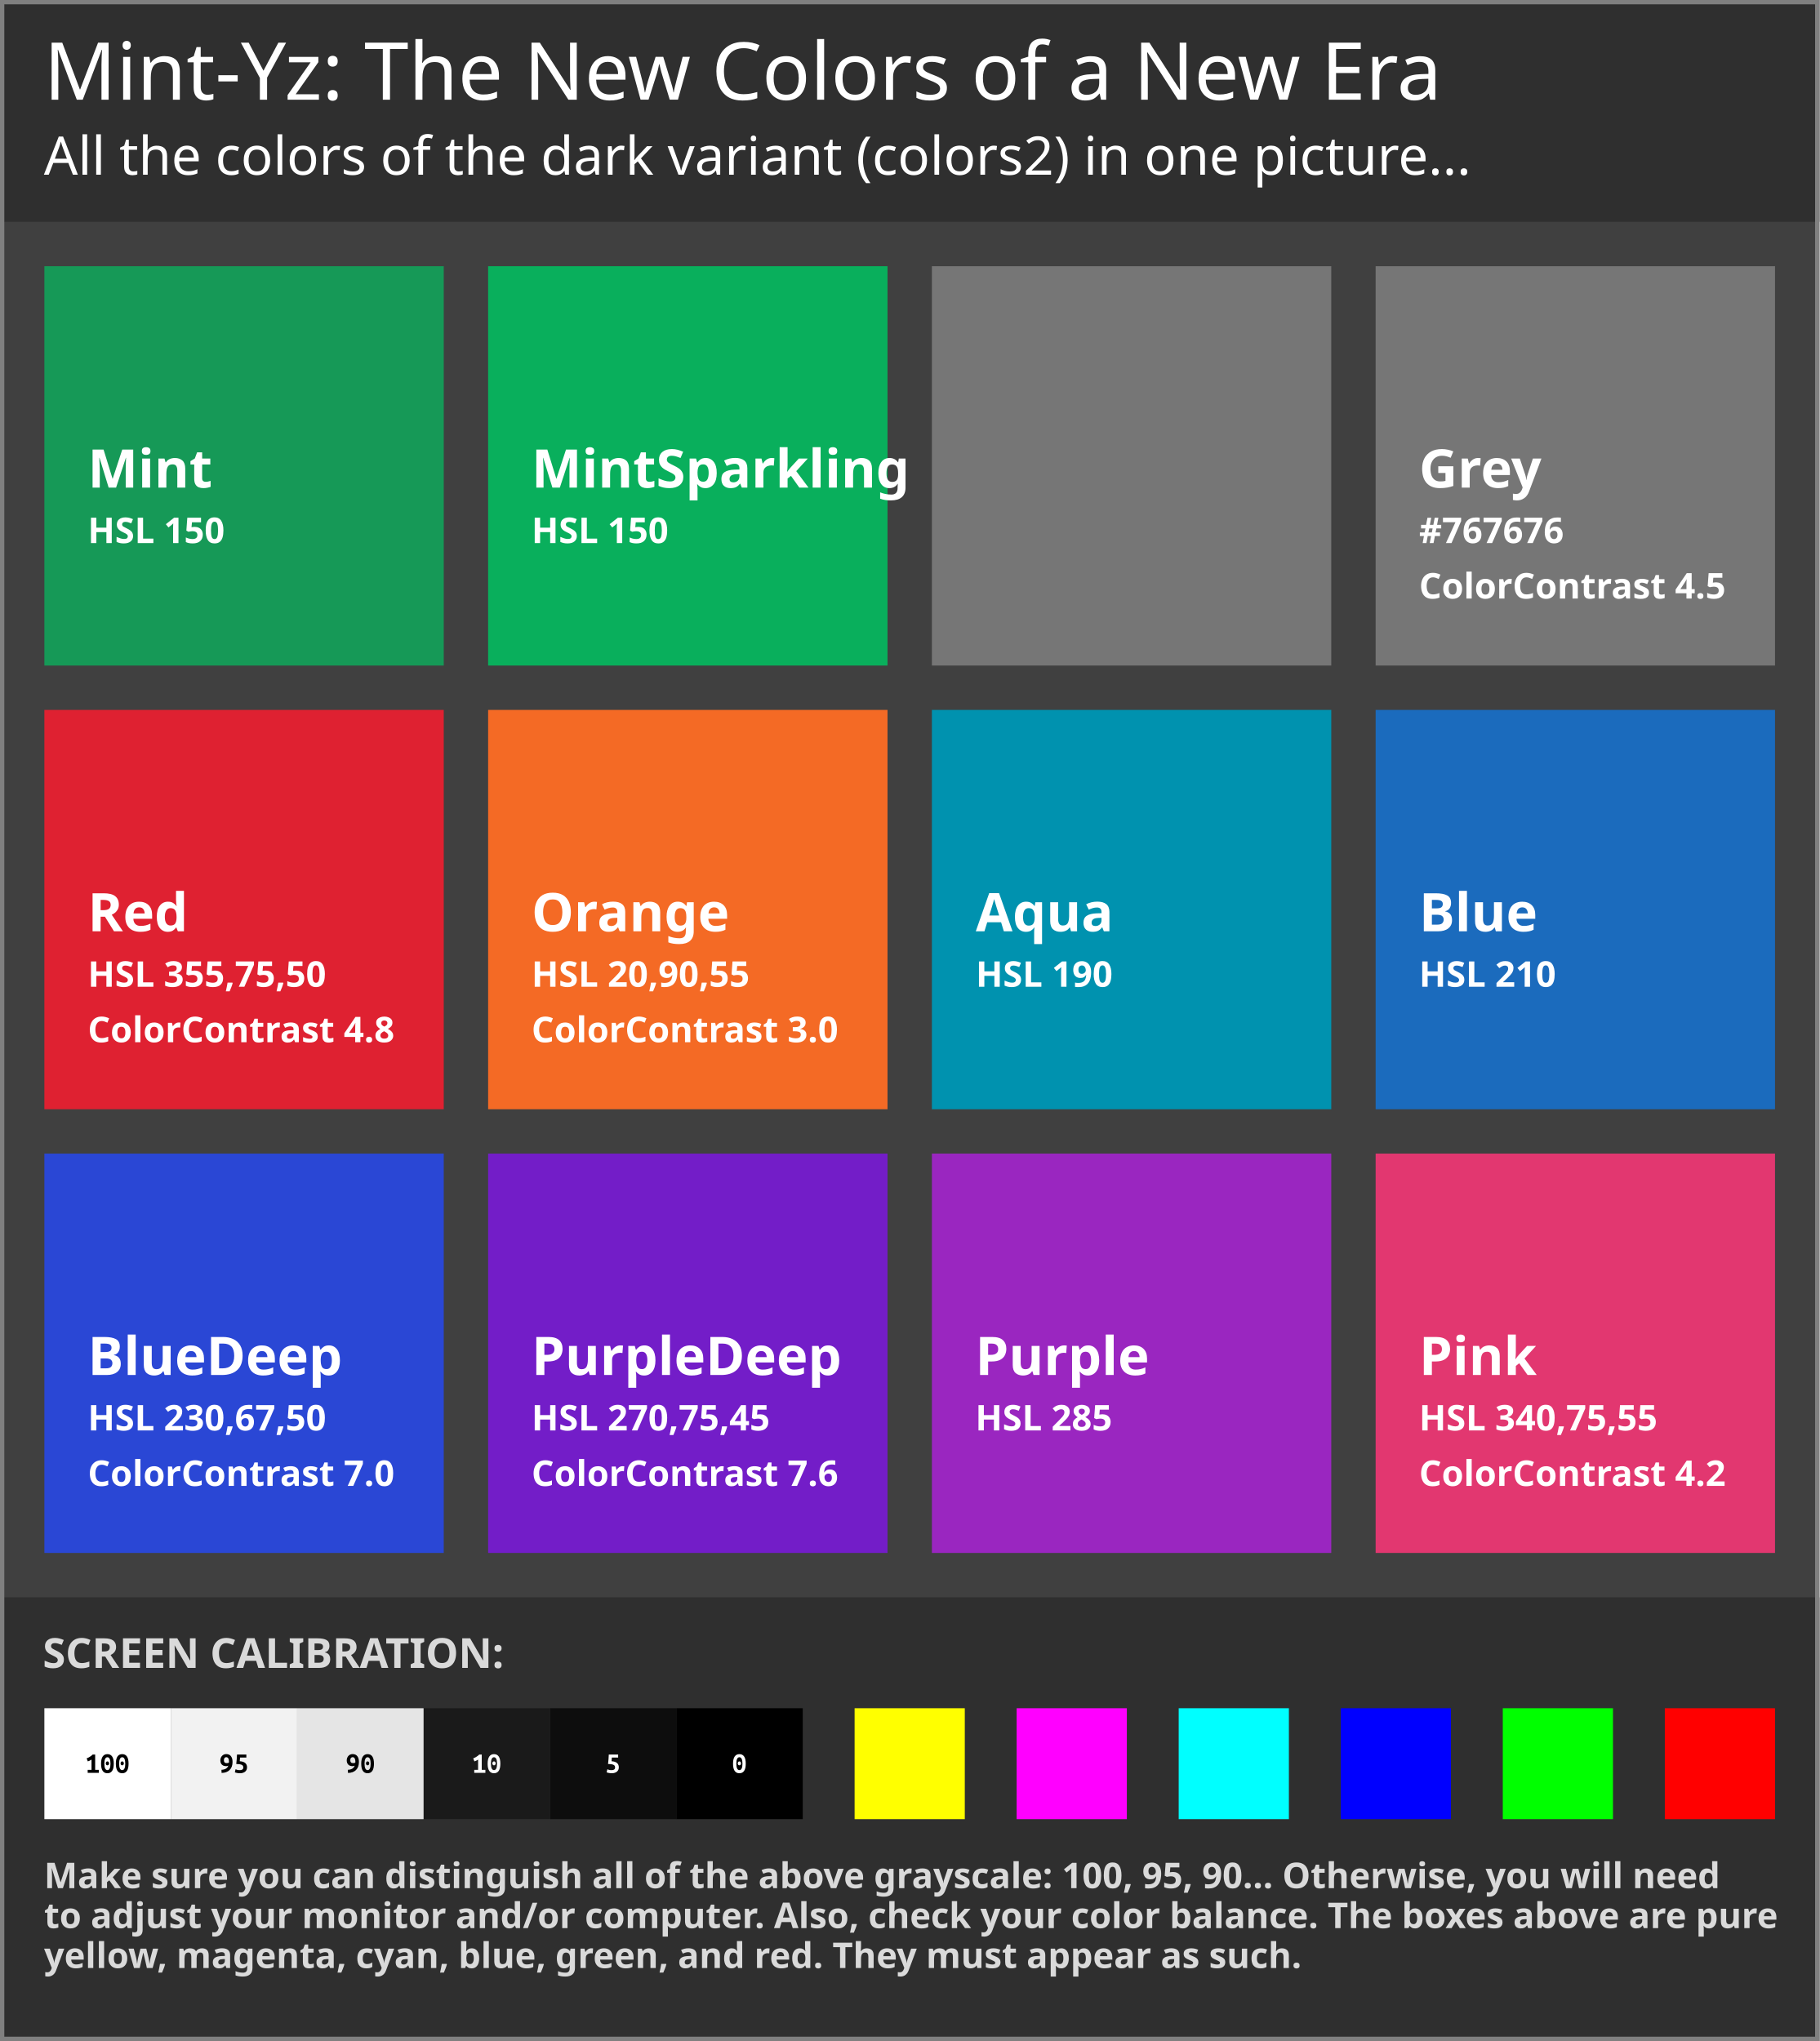
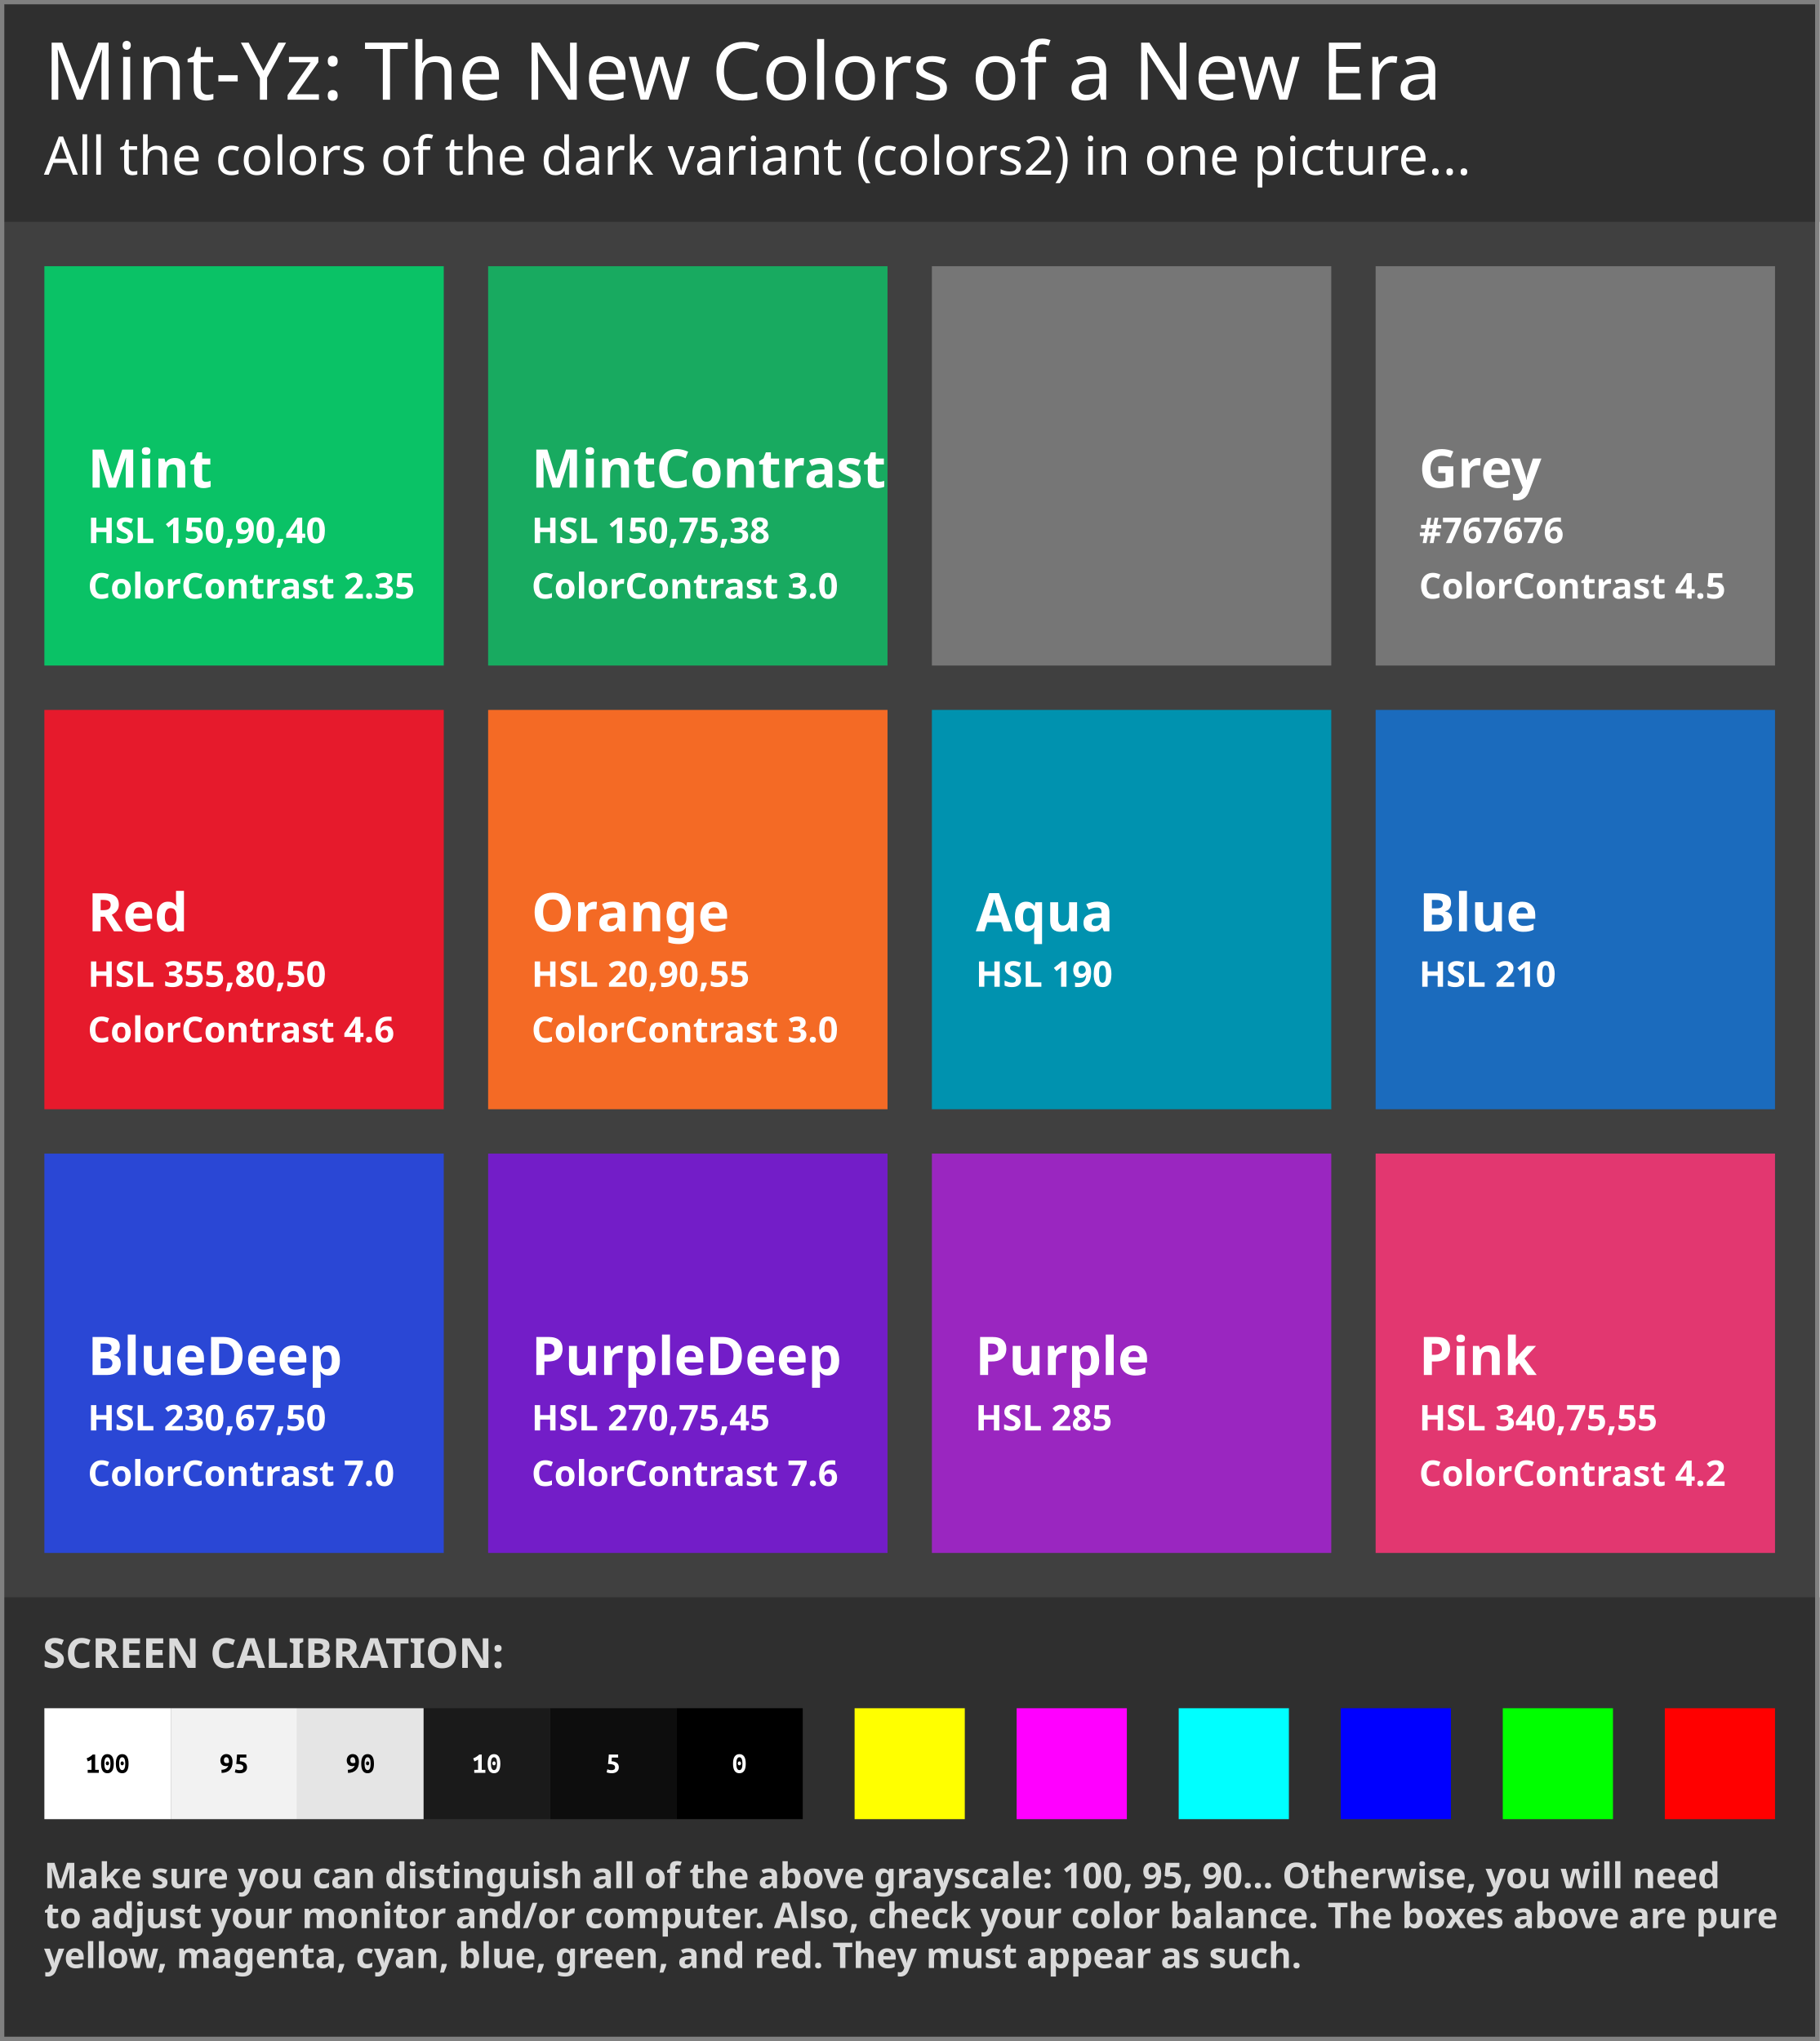
<svg xmlns="http://www.w3.org/2000/svg" width="820" height="920" viewBox="0 0 820 920" version="1.1" id="svg8">
  <defs id="defs2" />
  <g id="layer5">
    <rect y="0" x="0" height="920" width="820" id="rect122" style="fill:#ffffff;fill-opacity:1;stroke:none;stroke-width:0;stroke-opacity:1" />
    <rect transform="translate(0,-91.79999)" style="fill:#404040;fill-opacity:1;stroke:#08914d;stroke-width:0" id="rect146" width="820" height="920" x="2.2301638e-06" y="91.8" />
    <g id="g1130" transform="translate(0,-91.79999)">
      <rect y="811.8" x="0" height="200" width="820" id="rect4820" style="vector-effect:none;fill:#2f2f2f;fill-opacity:1;stroke:none;stroke-width:0;stroke-linecap:butt;stroke-linejoin:miter;stroke-miterlimit:4;stroke-dasharray:none;stroke-dashoffset:0;stroke-opacity:1" />
      <g id="g1089">
        <g transform="matrix(0,-2.099737,2.760329,0,-19.81775,839.5778)" style="display:inline" id="g1269">
          <rect transform="rotate(-90)" rx="6.3846035e-17" y="-34.396" x="-297" height="23.812" width="17.992" id="rect7" style="fill:#ff0000;fill-opacity:1;stroke:none;stroke-width:0.15;stroke-miterlimit:4;stroke-dasharray:none;stroke-opacity:1" />
          <rect transform="rotate(-90)" style="fill:#00ff00;fill-opacity:1;stroke:none;stroke-width:0.15;stroke-miterlimit:4;stroke-dasharray:none;stroke-opacity:1" id="rect9" width="17.992" height="23.812" x="-270.542" y="-34.396" rx="6.3846035e-17" />
          <rect transform="rotate(-90)" rx="6.3846035e-17" y="-34.396" x="-244.083" height="23.812" width="17.992" id="rect11" style="fill:#0000ff;fill-opacity:1;stroke:none;stroke-width:0.15;stroke-miterlimit:4;stroke-dasharray:none;stroke-opacity:1" />
          <rect transform="rotate(-90)" style="fill:#ffff00;fill-opacity:1;stroke:none;stroke-width:0.15;stroke-miterlimit:4;stroke-dasharray:none;stroke-opacity:1" id="rect818" width="17.992" height="23.812" x="-164.708" y="-34.396" rx="6.3846035e-17" />
          <rect transform="rotate(-90)" rx="6.3846035e-17" y="-34.396" x="-217.625" height="23.812" width="17.992" id="rect820-7" style="fill:#00ffff;fill-opacity:1;stroke:none;stroke-width:0.15;stroke-miterlimit:4;stroke-dasharray:none;stroke-opacity:1" />
          <rect transform="rotate(-90)" style="fill:#ff00ff;fill-opacity:1;stroke:none;stroke-width:0.15;stroke-miterlimit:4;stroke-dasharray:none;stroke-opacity:1" id="rect822-6" width="17.992" height="23.812" x="-191.167" y="-34.396" rx="6.3846035e-17" />
        </g>
        <rect transform="scale(-1)" style="display:inline;fill:#000000;fill-opacity:1;stroke:none;stroke-width:0.387;stroke-miterlimit:4;stroke-dasharray:none;stroke-opacity:1" id="rect1035" width="56.966" height="50" x="-361.798" y="-911.8" rx="2.0215312e-16" />
        <rect transform="scale(-1)" rx="2.0215312e-16" y="-911.8" x="-304.831" height="50" width="56.966" id="rect1037" style="display:inline;fill:#0d0d0d;fill-opacity:1;stroke:none;stroke-width:0.387;stroke-miterlimit:4;stroke-dasharray:none;stroke-opacity:1" />
        <rect transform="scale(-1)" style="display:inline;fill:#f2f2f2;fill-opacity:1;stroke:none;stroke-width:0.387;stroke-miterlimit:4;stroke-dasharray:none;stroke-opacity:1" id="rect1039" width="56.966" height="50" x="-133.933" y="-911.8" rx="2.0215312e-16" />
        <rect transform="scale(-1)" rx="2.0215312e-16" y="-911.8" x="-247.865" height="50" width="56.966" id="rect1041" style="display:inline;fill:#1a1a1a;fill-opacity:1;stroke:none;stroke-width:0.387;stroke-miterlimit:4;stroke-dasharray:none;stroke-opacity:1" />
        <rect transform="scale(-1)" style="display:inline;fill:#e5e5e5;fill-opacity:1;stroke:none;stroke-width:0.387;stroke-miterlimit:4;stroke-dasharray:none;stroke-opacity:1" id="rect1043" width="56.966" height="50" x="-190.899" y="-911.8" rx="2.0215312e-16" />
        <rect rx="2.0215312e-16" y="-911.8" x="-76.966" height="50" width="56.966" id="rect1045" style="display:inline;fill:#ffffff;fill-opacity:1;stroke:none;stroke-width:0.387;stroke-miterlimit:4;stroke-dasharray:none;stroke-opacity:1" transform="scale(-1)" />
        <g id="g1056">
          <g style="font-weight:bold;font-size:13.333px;line-height:17.778px;font-family:'Ubuntu Mono';-inkscape-font-specification:'Ubuntu Mono Bold';letter-spacing:0px;word-spacing:0px;fill:#000000;fill-opacity:1" id="text135" aria-label="100" transform="translate(0,-50)">
            <path id="path983" style="font-size:13.333px;text-align:center;text-anchor:middle;fill:#000000;fill-opacity:1" d="m 41.25,939.573 v -4.613 q -0.373,0.267 -0.853,0.48 -0.48,0.2 -0.813,0.32 l -0.533,-1.36 q 0.32,-0.12 0.693,-0.307 0.373,-0.187 0.747,-0.413 0.373,-0.227 0.707,-0.48 0.333,-0.253 0.573,-0.52 h 1.12 v 6.893 h 1.64 v 1.36 h -5.013 v -1.36 z" />
            <path id="path985" style="font-size:13.333px;text-align:center;text-anchor:middle;fill:#000000;fill-opacity:1" d="m 51.277,936.786 q 0,2.187 -0.733,3.253 -0.733,1.067 -2.133,1.067 -1.4,0 -2.133,-1.067 -0.733,-1.067 -0.733,-3.253 0,-2.16 0.747,-3.227 0.747,-1.067 2.12,-1.067 1.4,0 2.133,1.067 0.733,1.053 0.733,3.227 z m -1.48,0 q 0,-1.413 -0.36,-2.147 -0.347,-0.747 -1.027,-0.747 -0.667,0 -1.027,0.747 -0.36,0.733 -0.36,2.147 0,1.427 0.36,2.173 0.36,0.733 1.027,0.733 0.68,0 1.027,-0.733 0.36,-0.747 0.36,-2.173 z m -0.64,-0.133 q 0,0.36 -0.213,0.627 -0.2,0.253 -0.52,0.253 -0.347,0 -0.547,-0.253 -0.2,-0.267 -0.2,-0.627 0,-0.36 0.2,-0.627 0.2,-0.267 0.547,-0.267 0.32,0 0.52,0.267 0.213,0.267 0.213,0.627 z" />
            <path id="path987" style="font-size:13.333px;text-align:center;text-anchor:middle;fill:#000000;fill-opacity:1" d="m 57.943,936.786 q 0,2.187 -0.733,3.253 -0.733,1.067 -2.133,1.067 -1.4,0 -2.133,-1.067 -0.733,-1.067 -0.733,-3.253 0,-2.16 0.747,-3.227 0.747,-1.067 2.12,-1.067 1.4,0 2.133,1.067 0.733,1.053 0.733,3.227 z m -1.48,0 q 0,-1.413 -0.36,-2.147 -0.347,-0.747 -1.027,-0.747 -0.667,0 -1.027,0.747 -0.36,0.733 -0.36,2.147 0,1.427 0.36,2.173 0.36,0.733 1.027,0.733 0.68,0 1.027,-0.733 0.36,-0.747 0.36,-2.173 z m -0.64,-0.133 q 0,0.36 -0.213,0.627 -0.2,0.253 -0.52,0.253 -0.347,0 -0.547,-0.253 -0.2,-0.267 -0.2,-0.627 0,-0.36 0.2,-0.627 0.2,-0.267 0.547,-0.267 0.32,0 0.52,0.267 0.213,0.267 0.213,0.627 z" />
          </g>
          <g style="font-weight:bold;font-size:13.333px;line-height:17.778px;font-family:'Ubuntu Mono';-inkscape-font-specification:'Ubuntu Mono Bold';letter-spacing:0px;word-spacing:0px;fill:#ffffff;fill-opacity:1" id="text141" aria-label="0" transform="translate(0,-50)">
            <path id="path990" style="font-size:13.333px;text-align:center;text-anchor:middle;fill:#ffffff;fill-opacity:1" d="m 336.107,936.786 q 0,2.187 -0.733,3.253 -0.733,1.067 -2.133,1.067 -1.4,0 -2.133,-1.067 -0.733,-1.067 -0.733,-3.253 0,-2.16 0.747,-3.227 0.747,-1.067 2.12,-1.067 1.4,0 2.133,1.067 0.733,1.053 0.733,3.227 z m -1.48,0 q 0,-1.413 -0.36,-2.147 -0.347,-0.747 -1.027,-0.747 -0.667,0 -1.027,0.747 -0.36,0.733 -0.36,2.147 0,1.427 0.36,2.173 0.36,0.733 1.027,0.733 0.68,0 1.027,-0.733 0.36,-0.747 0.36,-2.173 z m -0.64,-0.133 q 0,0.36 -0.213,0.627 -0.2,0.253 -0.52,0.253 -0.347,0 -0.547,-0.253 -0.2,-0.267 -0.2,-0.627 0,-0.36 0.2,-0.627 0.2,-0.267 0.547,-0.267 0.32,0 0.52,0.267 0.213,0.267 0.213,0.627 z" />
          </g>
          <g style="font-weight:bold;font-size:13.333px;line-height:17.778px;font-family:'Ubuntu Mono';-inkscape-font-specification:'Ubuntu Mono Bold';letter-spacing:0px;word-spacing:0px;fill:#000000;fill-opacity:1" id="text968" aria-label="95" transform="translate(0,-50)">
            <path id="path993" style="font-size:13.333px;text-align:center;text-anchor:middle;fill:#000000;fill-opacity:1" d="m 102.189,936.546 q 0.253,0 0.533,-0.053 0.28,-0.053 0.453,-0.147 0.013,-0.107 0.013,-0.253 0.013,-0.16 0.013,-0.307 0,-0.333 -0.067,-0.667 -0.053,-0.347 -0.2,-0.627 -0.133,-0.28 -0.373,-0.453 -0.227,-0.173 -0.573,-0.173 -0.293,0 -0.507,0.12 -0.2,0.107 -0.333,0.293 -0.12,0.187 -0.187,0.44 -0.053,0.253 -0.053,0.533 0,0.627 0.293,0.96 0.293,0.333 0.987,0.333 z m -0.213,1.36 q -0.72,0 -1.227,-0.2 -0.507,-0.213 -0.827,-0.573 -0.32,-0.36 -0.467,-0.827 -0.147,-0.48 -0.147,-1.027 0,-0.48 0.16,-0.973 0.173,-0.507 0.493,-0.907 0.333,-0.413 0.827,-0.667 0.493,-0.267 1.16,-0.267 1.387,0 2.12,0.933 0.733,0.933 0.733,2.6 0,1.2 -0.347,2.133 -0.347,0.92 -1,1.547 -0.64,0.627 -1.56,0.96 -0.907,0.32 -2.027,0.32 l -0.053,-1.413 q 1.067,-0.013 1.907,-0.453 0.84,-0.453 1.187,-1.413 -0.52,0.227 -0.933,0.227 z" />
            <path id="path995" style="font-size:13.333px;text-align:center;text-anchor:middle;fill:#000000;fill-opacity:1" d="m 109.656,938.506 q 0,-0.347 -0.12,-0.627 -0.107,-0.293 -0.453,-0.493 -0.333,-0.213 -0.96,-0.32 -0.627,-0.12 -1.64,-0.12 0.133,-1.12 0.213,-2.187 0.08,-1.08 0.12,-2.08 h 4.213 v 1.36 h -2.84 q -0.027,0.427 -0.067,0.893 -0.04,0.467 -0.067,0.76 1.653,0.107 2.467,0.8 0.813,0.693 0.813,1.947 0,0.573 -0.2,1.067 -0.2,0.48 -0.613,0.84 -0.413,0.36 -1.027,0.56 -0.613,0.2 -1.427,0.2 -0.32,0 -0.653,-0.04 -0.333,-0.04 -0.64,-0.107 -0.307,-0.053 -0.56,-0.133 -0.24,-0.08 -0.373,-0.147 l 0.333,-1.36 q 0.293,0.147 0.747,0.267 0.453,0.12 1.133,0.12 0.48,0 0.787,-0.107 0.32,-0.107 0.493,-0.267 0.187,-0.173 0.253,-0.387 0.067,-0.213 0.067,-0.44 z" />
          </g>
          <g style="font-weight:bold;font-size:13.333px;line-height:17.778px;font-family:'Ubuntu Mono';-inkscape-font-specification:'Ubuntu Mono Bold';letter-spacing:0px;word-spacing:0px;fill:#000000;fill-opacity:1" id="text973" aria-label="90" transform="translate(0,-50)">
            <path id="path998" style="font-size:13.333px;text-align:center;text-anchor:middle;fill:#000000;fill-opacity:1" d="m 159.155,936.546 q 0.253,0 0.533,-0.053 0.28,-0.053 0.453,-0.147 0.013,-0.107 0.013,-0.253 0.013,-0.16 0.013,-0.307 0,-0.333 -0.067,-0.667 -0.053,-0.347 -0.2,-0.627 -0.133,-0.28 -0.373,-0.453 -0.227,-0.173 -0.573,-0.173 -0.293,0 -0.507,0.12 -0.2,0.107 -0.333,0.293 -0.12,0.187 -0.187,0.44 -0.053,0.253 -0.053,0.533 0,0.627 0.293,0.96 0.293,0.333 0.987,0.333 z m -0.213,1.36 q -0.72,0 -1.227,-0.2 -0.507,-0.213 -0.827,-0.573 -0.32,-0.36 -0.467,-0.827 -0.147,-0.48 -0.147,-1.027 0,-0.48 0.16,-0.973 0.173,-0.507 0.493,-0.907 0.333,-0.413 0.827,-0.667 0.493,-0.267 1.16,-0.267 1.387,0 2.12,0.933 0.733,0.933 0.733,2.6 0,1.2 -0.347,2.133 -0.347,0.92 -1,1.547 -0.64,0.627 -1.56,0.96 -0.907,0.32 -2.027,0.32 l -0.053,-1.413 q 1.067,-0.013 1.907,-0.453 0.84,-0.453 1.187,-1.413 -0.52,0.227 -0.933,0.227 z" />
            <path id="path1000" style="font-size:13.333px;text-align:center;text-anchor:middle;fill:#000000;fill-opacity:1" d="m 168.542,936.786 q 0,2.187 -0.733,3.253 -0.733,1.067 -2.133,1.067 -1.4,0 -2.133,-1.067 -0.733,-1.067 -0.733,-3.253 0,-2.16 0.747,-3.227 0.747,-1.067 2.12,-1.067 1.4,0 2.133,1.067 0.733,1.053 0.733,3.227 z m -1.48,0 q 0,-1.413 -0.36,-2.147 -0.347,-0.747 -1.027,-0.747 -0.667,0 -1.027,0.747 -0.36,0.733 -0.36,2.147 0,1.427 0.36,2.173 0.36,0.733 1.027,0.733 0.68,0 1.027,-0.733 0.36,-0.747 0.36,-2.173 z m -0.64,-0.133 q 0,0.36 -0.213,0.627 -0.2,0.253 -0.52,0.253 -0.347,0 -0.547,-0.253 -0.2,-0.267 -0.2,-0.627 0,-0.36 0.2,-0.627 0.2,-0.267 0.547,-0.267 0.32,0 0.52,0.267 0.213,0.267 0.213,0.627 z" />
          </g>
          <g style="font-weight:bold;font-size:13.333px;line-height:17.778px;font-family:'Ubuntu Mono';-inkscape-font-specification:'Ubuntu Mono Bold';letter-spacing:0px;word-spacing:0px;fill:#ffffff;fill-opacity:1" id="text977" aria-label="10" transform="translate(0,-50)">
            <path id="path1003" style="font-size:13.333px;text-align:center;text-anchor:middle;fill:#ffffff;fill-opacity:1" d="m 215.481,939.573 v -4.613 q -0.373,0.267 -0.853,0.48 -0.48,0.2 -0.813,0.32 l -0.533,-1.36 q 0.32,-0.12 0.693,-0.307 0.373,-0.187 0.747,-0.413 0.373,-0.227 0.707,-0.48 0.333,-0.253 0.573,-0.52 h 1.12 v 6.893 h 1.64 v 1.36 H 213.748 v -1.36 z" />
            <path id="path1005" style="font-size:13.333px;text-align:center;text-anchor:middle;fill:#ffffff;fill-opacity:1" d="m 225.508,936.786 q 0,2.187 -0.733,3.253 -0.733,1.067 -2.133,1.067 -1.4,0 -2.133,-1.067 -0.733,-1.067 -0.733,-3.253 0,-2.16 0.747,-3.227 0.747,-1.067 2.12,-1.067 1.4,0 2.133,1.067 0.733,1.053 0.733,3.227 z m -1.48,0 q 0,-1.413 -0.36,-2.147 -0.347,-0.747 -1.027,-0.747 -0.667,0 -1.027,0.747 -0.36,0.733 -0.36,2.147 0,1.427 0.36,2.173 0.36,0.733 1.027,0.733 0.68,0 1.027,-0.733 0.36,-0.747 0.36,-2.173 z m -0.64,-0.133 q 0,0.36 -0.213,0.627 -0.2,0.253 -0.52,0.253 -0.347,0 -0.547,-0.253 -0.2,-0.267 -0.2,-0.627 0,-0.36 0.2,-0.627 0.2,-0.267 0.547,-0.267 0.32,0 0.52,0.267 0.213,0.267 0.213,0.627 z" />
          </g>
          <g style="font-weight:bold;font-size:13.333px;line-height:17.778px;font-family:'Ubuntu Mono';-inkscape-font-specification:'Ubuntu Mono Bold';letter-spacing:0px;word-spacing:0px;fill:#ffffff;fill-opacity:1" id="text981" aria-label="5" transform="translate(0,-50)">
            <path id="path1008" style="font-size:13.333px;text-align:center;text-anchor:middle;fill:#ffffff;fill-opacity:1" d="m 277.221,938.506 q 0,-0.347 -0.12,-0.627 -0.107,-0.293 -0.453,-0.493 -0.333,-0.213 -0.96,-0.32 -0.627,-0.12 -1.64,-0.12 0.133,-1.12 0.213,-2.187 0.08,-1.08 0.12,-2.08 h 4.213 v 1.36 h -2.84 q -0.027,0.427 -0.067,0.893 -0.04,0.467 -0.067,0.76 1.653,0.107 2.467,0.8 0.813,0.693 0.813,1.947 0,0.573 -0.2,1.067 -0.2,0.48 -0.613,0.84 -0.413,0.36 -1.027,0.56 -0.613,0.2 -1.427,0.2 -0.32,0 -0.653,-0.04 -0.333,-0.04 -0.64,-0.107 -0.307,-0.053 -0.56,-0.133 -0.24,-0.08 -0.373,-0.147 l 0.333,-1.36 q 0.293,0.147 0.747,0.267 0.453,0.12 1.133,0.12 0.48,0 0.787,-0.107 0.32,-0.107 0.493,-0.267 0.187,-0.173 0.253,-0.387 0.067,-0.213 0.067,-0.44 z" />
          </g>
        </g>
      </g>
      <text id="text1065" y="843.616" x="19.253" style="font-weight:bold;font-size:18.667px;line-height:29.333px;font-family:'Ubuntu Mono';-inkscape-font-specification:'Ubuntu Mono Bold';letter-spacing:0px;word-spacing:0px;fill:#dadada;fill-opacity:1" xml:space="preserve">
        <tspan style="font-size:18.667px;fill:#dadada;fill-opacity:1" y="843.616" x="19.253" id="tspan1063">SCREEN CALIBRATION:</tspan>
      </text>
      <text id="text1069" y="942.904" x="19.856" style="font-weight:bold;font-size:16px;line-height:18px;font-family:'Ubuntu Mono';-inkscape-font-specification:'Ubuntu Mono Bold';letter-spacing:0px;word-spacing:0px;fill:#dadada;fill-opacity:1" xml:space="preserve">
        <tspan style="font-style:normal;font-variant:normal;font-weight:bold;font-stretch:normal;font-family:'Ubuntu Mono';-inkscape-font-specification:'Ubuntu Mono Bold';fill:#dadada;fill-opacity:1" id="tspan1075" y="942.904" x="19.856">Make sure you can distinguish all of the above grayscale: 100, 95, 90... Otherwise, you will need</tspan>
        <tspan style="font-style:normal;font-variant:normal;font-weight:bold;font-stretch:normal;font-family:'Ubuntu Mono';-inkscape-font-specification:'Ubuntu Mono Bold';fill:#dadada;fill-opacity:1" id="tspan1079" y="960.904" x="19.856">to adjust your monitor and/or computer. Also, check your color balance. The boxes above are pure</tspan>
        <tspan id="tspan1089" style="font-style:normal;font-variant:normal;font-weight:bold;font-stretch:normal;font-family:'Ubuntu Mono';-inkscape-font-specification:'Ubuntu Mono Bold';fill:#dadada;fill-opacity:1" y="978.904" x="19.856">yellow, magenta, cyan, blue, green, and red. They must appear as such.</tspan>
      </text>
    </g>
  </g>
  <g id="layer1" transform="translate(0,-91.79999)">
    <rect y="211.8" x="420" height="180" width="180" id="rect133" style="vector-effect:none;fill:#767676;fill-opacity:1;stroke:none;stroke-width:0;stroke-linecap:butt;stroke-linejoin:miter;stroke-miterlimit:4;stroke-dasharray:none;stroke-dashoffset:0;stroke-opacity:1" />
    <rect y="91.8" x="0" height="100" width="820" id="rect903" style="opacity:1;vector-effect:none;fill:#2f2f2f;fill-opacity:1;stroke:none;stroke-width:0;stroke-linecap:butt;stroke-linejoin:miter;stroke-miterlimit:4;stroke-dasharray:none;stroke-dashoffset:0;stroke-opacity:1" />
    <text xml:space="preserve" style="font-style:normal;font-variant:normal;font-weight:normal;font-stretch:normal;font-size:24px;line-height:1.25;font-family:'DejaVu Sans';-inkscape-font-specification:'DejaVu Sans';text-align:start;letter-spacing:0px;word-spacing:0px;text-anchor:start;fill:#ffffff;fill-opacity:1;stroke:none" x="19.784" y="136.748" id="text947">
      <tspan x="19.784" y="136.748" style="font-style:normal;font-variant:normal;font-weight:normal;font-stretch:normal;font-size:36px;font-family:'Ubuntu Mono';-inkscape-font-specification:'Ubuntu Mono';fill:#ffffff;fill-opacity:1" id="tspan921">Mint-Yz: The New Colors of a New Era</tspan>
      <tspan id="tspan135" x="19.784" y="170.556" style="font-style:normal;font-variant:normal;font-weight:normal;font-stretch:normal;font-size:24px;font-family:'Ubuntu Mono';-inkscape-font-specification:'Ubuntu Mono';fill:#ffffff;fill-opacity:1">All the colors of the dark variant (colors2) in one picture...</tspan>
    </text>
    <rect y="92.768" x="0.968" height="918.063" width="818.063" id="rect115" style="fill:none;fill-opacity:1;stroke:#808080;stroke-width:1.937;stroke-opacity:1" />
    <g id="g935" transform="translate(400,150)">
      <rect style="opacity:1;vector-effect:none;fill:#0092af;fill-opacity:1;stroke:none;stroke-width:0;stroke-linecap:butt;stroke-linejoin:miter;stroke-miterlimit:4;stroke-dasharray:none;stroke-dashoffset:0;stroke-opacity:1" id="rect830" width="180" height="180" x="20" y="261.8" />
      <text id="text59" y="361.592" x="39.784" style="font-style:normal;font-variant:normal;font-weight:bold;font-stretch:normal;font-size:16px;line-height:25px;font-family:'Ubuntu Mono';-inkscape-font-specification:'Ubuntu Mono Bold';text-align:start;letter-spacing:0px;word-spacing:0px;text-anchor:start;fill:#ffffff;fill-opacity:1;stroke:none" xml:space="preserve">
        <tspan id="tspan866" style="font-size:24px;line-height:18px;fill:#ffffff;fill-opacity:1" y="361.592" x="39.784">Aqua</tspan>
        <tspan style="line-height:18px;fill:#ffffff;fill-opacity:1" y="386.592" x="39.784" id="tspan933">HSL 190</tspan>
      </text>
    </g>
    <g id="g956" transform="translate(0,-50)">
      <rect y="261.8" x="620" height="180" width="180" id="rect55" style="opacity:1;vector-effect:none;fill:#767676;fill-opacity:1;stroke:none;stroke-width:0;stroke-linecap:butt;stroke-linejoin:miter;stroke-miterlimit:4;stroke-dasharray:none;stroke-dashoffset:0;stroke-opacity:1" />
      <text xml:space="preserve" style="font-style:normal;font-variant:normal;font-weight:bold;font-stretch:normal;font-size:16px;line-height:25px;font-family:'Ubuntu Mono';-inkscape-font-specification:'Ubuntu Mono Bold';text-align:start;letter-spacing:0px;word-spacing:0px;text-anchor:start;fill:#ffffff;fill-opacity:1;stroke:none;" x="639.568" y="361.592" id="text896">
        <tspan x="639.568" y="361.592" style="font-size:24px;line-height:18px;fill:#ffffff;fill-opacity:1;" id="tspan890">Grey</tspan>
        <tspan x="639.568" y="386.592" style="line-height:18px;fill:#ffffff;fill-opacity:1;" id="tspan892">#767676</tspan>
        <tspan x="639.568" y="411.592" style="line-height:18px;fill:#ffffff;fill-opacity:1;" id="tspan894">ColorContrast 4.5</tspan>
      </text>
    </g>
    <g id="g990" transform="translate(-200,-45.39999)">
      <rect y="457.2" x="420" height="180" width="180" id="rect812" style="vector-effect:none;fill:#f46a25;fill-opacity:1;stroke:none;stroke-width:0;stroke-linecap:butt;stroke-linejoin:miter;stroke-miterlimit:4;stroke-dasharray:none;stroke-dashoffset:0;stroke-opacity:1" />
      <text id="text904" y="556.992" x="439.568" style="font-style:normal;font-variant:normal;font-weight:bold;font-stretch:normal;font-size:16px;line-height:25px;font-family:'Ubuntu Mono';-inkscape-font-specification:'Ubuntu Mono Bold';text-align:start;letter-spacing:0px;word-spacing:0px;text-anchor:start;fill:#ffffff;fill-opacity:1;stroke:none;" xml:space="preserve">
        <tspan id="tspan898" style="font-size:24px;line-height:18px;fill:#ffffff;fill-opacity:1;" y="556.992" x="439.568">Orange</tspan>
        <tspan id="tspan900" style="line-height:18px;fill:#ffffff;fill-opacity:1;" y="581.992" x="439.568">HSL 20,90,55</tspan>
        <tspan id="tspan902" style="line-height:18px;fill:#ffffff;fill-opacity:1;" y="606.992" x="439.568">ColorContrast 3.0</tspan>
      </text>
    </g>
    <g id="g970" transform="translate(400,150)">
      <rect y="461.8" x="220" height="180" width="180" id="rect822" style="opacity:1;vector-effect:none;fill:#e23770;fill-opacity:1;stroke:none;stroke-width:0;stroke-linecap:butt;stroke-linejoin:miter;stroke-miterlimit:4;stroke-dasharray:none;stroke-dashoffset:0;stroke-opacity:1" />
      <text id="text912" y="561.592" x="239.568" style="font-style:normal;font-variant:normal;font-weight:bold;font-stretch:normal;font-size:16px;line-height:25px;font-family:'Ubuntu Mono';-inkscape-font-specification:'Ubuntu Mono Bold';text-align:start;letter-spacing:0px;word-spacing:0px;text-anchor:start;fill:#ffffff;fill-opacity:1;stroke:none;" xml:space="preserve">
        <tspan id="tspan906" style="font-size:24px;line-height:18px;fill:#ffffff;fill-opacity:1;" y="561.592" x="239.568">Pink</tspan>
        <tspan id="tspan908" style="line-height:18px;fill:#ffffff;fill-opacity:1;" y="586.592" x="239.568">HSL 340,75,55 </tspan>
        <tspan id="tspan910" style="line-height:18px;fill:#ffffff;fill-opacity:1;" y="611.592" x="239.568">ColorContrast 4.2</tspan>
      </text>
    </g>
    <g id="g977" transform="translate(0,150)">
      <rect style="opacity:1;vector-effect:none;fill:#9a26c0;fill-opacity:1;stroke:none;stroke-width:0;stroke-linecap:butt;stroke-linejoin:miter;stroke-miterlimit:4;stroke-dasharray:none;stroke-dashoffset:0;stroke-opacity:1" id="rect820" width="180" height="180" x="420" y="461.8" />
      <text xml:space="preserve" style="font-style:normal;font-variant:normal;font-weight:bold;font-stretch:normal;font-size:16px;line-height:25px;font-family:'Ubuntu Mono';-inkscape-font-specification:'Ubuntu Mono Bold';text-align:start;letter-spacing:0px;word-spacing:0px;text-anchor:start;fill:#ffffff;fill-opacity:1;stroke:none" x="439.568" y="561.592" id="text920">
        <tspan x="439.568" y="561.592" style="font-size:24px;line-height:18px;fill:#ffffff;fill-opacity:1" id="tspan914">Purple</tspan>
        <tspan x="439.568" y="586.592" style="line-height:18px;fill:#ffffff;fill-opacity:1" id="tspan918">HSL 285</tspan>
      </text>
    </g>
-     <g id="g984" transform="translate(-600,-50)">
-       <rect y="461.8" x="620" height="180" width="180" id="rect824" style="opacity:1;vector-effect:none;fill:#df2131;fill-opacity:1;stroke:none;stroke-width:0;stroke-linecap:butt;stroke-linejoin:miter;stroke-miterlimit:4;stroke-dasharray:none;stroke-dashoffset:0;stroke-opacity:1" />
-       <text id="text928" y="561.592" x="639.568" style="font-style:normal;font-variant:normal;font-weight:bold;font-stretch:normal;font-size:16px;line-height:25px;font-family:'Ubuntu Mono';-inkscape-font-specification:'Ubuntu Mono Bold';text-align:start;letter-spacing:0px;word-spacing:0px;text-anchor:start;fill:#ffffff;fill-opacity:1;stroke:none;" xml:space="preserve">
-         <tspan id="tspan922" style="font-size:24px;line-height:18px;fill:#ffffff;fill-opacity:1;" y="561.592" x="639.568">Red</tspan>
-         <tspan id="tspan924" style="line-height:18px;fill:#ffffff;fill-opacity:1;" y="586.592" x="639.568">HSL 355,75,50 </tspan>
-         <tspan style="line-height:18px;fill:#ffffff;fill-opacity:1;" y="611.592" x="639.568" id="tspan923">ColorContrast 4.8</tspan>
-       </text>
-     </g>
-     <g transform="translate(-200,-450)" id="g991">
-       <rect style="opacity:1;vector-effect:none;fill:#09af5c;fill-opacity:1;stroke:none;stroke-width:0;stroke-linecap:butt;stroke-linejoin:miter;stroke-miterlimit:4;stroke-dasharray:none;stroke-dashoffset:0;stroke-opacity:1" id="rect816" width="180" height="180" x="420" y="661.8" />
-       <text id="text952" y="761.592" x="439.568" style="font-style:normal;font-variant:normal;font-weight:bold;font-stretch:normal;font-size:16px;line-height:25px;font-family:'Ubuntu Mono';-inkscape-font-specification:'Ubuntu Mono Bold';text-align:start;letter-spacing:0px;word-spacing:0px;text-anchor:start;fill:#ffffff;fill-opacity:1;stroke:none" xml:space="preserve">
-         <tspan id="tspan946" style="font-size:24px;line-height:18px;fill:#ffffff;fill-opacity:1" y="761.592" x="439.568">MintSparkling</tspan>
-         <tspan style="line-height:18px;fill:#ffffff;fill-opacity:1" y="786.592" x="439.568" id="tspan992">HSL 150</tspan>
-       </text>
-     </g>
    <g id="g942" transform="translate(400,150)">
      <rect style="opacity:1;vector-effect:none;fill:#1b6bbd;fill-opacity:1;stroke:none;stroke-width:0;stroke-linecap:butt;stroke-linejoin:miter;stroke-miterlimit:4;stroke-dasharray:none;stroke-dashoffset:0;stroke-opacity:1" id="rect842" width="180" height="180" x="220" y="261.8" />
      <text xml:space="preserve" style="font-style:normal;font-variant:normal;font-weight:bold;font-stretch:normal;font-size:16px;line-height:25px;font-family:'Ubuntu Mono';-inkscape-font-specification:'Ubuntu Mono Bold';text-align:start;letter-spacing:0px;word-spacing:0px;text-anchor:start;fill:#ffffff;fill-opacity:1;stroke:none" x="239.568" y="361.592" id="text880">
        <tspan x="239.568" y="361.592" style="font-size:24px;line-height:18px;fill:#ffffff;fill-opacity:1" id="tspan874">Blue</tspan>
        <tspan x="239.568" y="386.592" style="line-height:18px;fill:#ffffff;fill-opacity:1" id="tspan935">HSL 210</tspan>
      </text>
    </g>
    <g id="g983" transform="translate(0,-50)">
      <rect style="vector-effect:none;fill:#2a47d5;fill-opacity:1;stroke:none;stroke-width:0;stroke-linecap:butt;stroke-linejoin:miter;stroke-miterlimit:4;stroke-dasharray:none;stroke-dashoffset:0;stroke-opacity:1" id="rect828" width="180" height="180" x="20" y="661.8" />
      <text xml:space="preserve" style="font-style:normal;font-variant:normal;font-weight:bold;font-stretch:normal;font-size:16px;line-height:25px;font-family:'Ubuntu Mono';-inkscape-font-specification:'Ubuntu Mono Bold';text-align:start;letter-spacing:0px;word-spacing:0px;text-anchor:start;fill:#ffffff;fill-opacity:1;stroke:none;" x="39.568" y="761.592" id="text976">
        <tspan x="39.568" y="761.592" style="font-size:24px;line-height:18px;fill:#ffffff;fill-opacity:1;" id="tspan970">BlueDeep</tspan>
        <tspan x="39.568" y="786.592" style="line-height:18px;fill:#ffffff;fill-opacity:1;" id="tspan972">HSL 230,67,50</tspan>
        <tspan x="39.568" y="811.592" style="line-height:18px;fill:#ffffff;fill-opacity:1;" id="tspan974">ColorContrast 7.0</tspan>
      </text>
    </g>
    <g transform="translate(-200,150)" id="g958">
      <rect y="461.8" x="420" height="180" width="180" id="rect946" style="opacity:1;vector-effect:none;fill:#731dc8;fill-opacity:1;stroke:none;stroke-width:0;stroke-linecap:butt;stroke-linejoin:miter;stroke-miterlimit:4;stroke-dasharray:none;stroke-dashoffset:0;stroke-opacity:1" />
      <text id="text956" y="561.592" x="439.568" style="font-style:normal;font-variant:normal;font-weight:bold;font-stretch:normal;font-size:16px;line-height:25px;font-family:'Ubuntu Mono';-inkscape-font-specification:'Ubuntu Mono Bold';text-align:start;letter-spacing:0px;word-spacing:0px;text-anchor:start;fill:#ffffff;fill-opacity:1;stroke:none;" xml:space="preserve">
        <tspan id="tspan948" style="font-size:24px;line-height:18px;fill:#ffffff;fill-opacity:1;" y="561.592" x="439.568">PurpleDeep</tspan>
        <tspan id="tspan952" style="line-height:18px;fill:#ffffff;fill-opacity:1;" y="586.592" x="439.568">HSL 270,75,45 </tspan>
        <tspan id="tspan954" style="line-height:18px;fill:#ffffff;fill-opacity:1;" y="611.592" x="439.568">ColorContrast 7.6</tspan>
      </text>
    </g>
-     <g id="g1099" transform="translate(-400,-450)">
-       <rect y="661.8" x="420" height="180" width="180" id="rect1089" style="opacity:1;vector-effect:none;fill:#169957;fill-opacity:1;stroke:none;stroke-width:0;stroke-linecap:butt;stroke-linejoin:miter;stroke-miterlimit:4;stroke-dasharray:none;stroke-dashoffset:0;stroke-opacity:1" />
-       <text xml:space="preserve" style="font-style:normal;font-variant:normal;font-weight:bold;font-stretch:normal;font-size:16px;line-height:25px;font-family:'Ubuntu Mono';-inkscape-font-specification:'Ubuntu Mono Bold';text-align:start;letter-spacing:0px;word-spacing:0px;text-anchor:start;fill:#ffffff;fill-opacity:1;stroke:none" x="439.568" y="761.592" id="text1097">
-         <tspan x="439.568" y="761.592" style="font-size:24px;line-height:18px;fill:#ffffff;fill-opacity:1" id="tspan1091">Mint</tspan>
-         <tspan id="tspan1095" x="439.568" y="786.592" style="line-height:18px;fill:#ffffff;fill-opacity:1">HSL 150</tspan>
+     <g id="g984" transform="translate(-600,-50.00001)">
+       <rect y="461.8" x="620" height="180" width="180" id="rect824" style="opacity:1;vector-effect:none;fill:#e61a2c;fill-opacity:1;stroke:none;stroke-width:0;stroke-linecap:butt;stroke-linejoin:miter;stroke-miterlimit:4;stroke-dasharray:none;stroke-dashoffset:0;stroke-opacity:1" />
+       <text id="text928" y="561.592" x="639.568" style="font-style:normal;font-variant:normal;font-weight:bold;font-stretch:normal;font-size:16px;line-height:25px;font-family:'Ubuntu Mono';-inkscape-font-specification:'Ubuntu Mono Bold';text-align:start;letter-spacing:0px;word-spacing:0px;text-anchor:start;fill:#000000;fill-opacity:1;stroke:none" xml:space="preserve">
+         <tspan id="tspan922" style="font-size:24px;line-height:18px;fill:#ffffff;fill-opacity:1" y="561.592" x="639.568">Red</tspan>
+         <tspan id="tspan924" style="line-height:18px;fill:#ffffff;fill-opacity:1" y="586.592" x="639.568">HSL 355,80,50 </tspan>
+         <tspan style="line-height:18px;fill:#ffffff;fill-opacity:1" y="611.592" x="639.568" id="tspan923">ColorContrast 4.6</tspan>
+       </text>
+     </g>
+     <g id="g1099" transform="translate(-200,-450)">
+       <rect y="661.8" x="420" height="180" width="180" id="rect1089" style="opacity:1;vector-effect:none;fill:#18aa60;fill-opacity:1;stroke:none;stroke-width:0;stroke-linecap:butt;stroke-linejoin:miter;stroke-miterlimit:4;stroke-dasharray:none;stroke-dashoffset:0;stroke-opacity:1" />
+       <text xml:space="preserve" style="font-style:normal;font-variant:normal;font-weight:bold;font-stretch:normal;font-size:16px;line-height:25px;font-family:'Ubuntu Mono';-inkscape-font-specification:'Ubuntu Mono Bold';text-align:start;letter-spacing:0px;word-spacing:0px;text-anchor:start;fill:#000000;fill-opacity:1;stroke:none" x="439.568" y="761.592" id="text1097">
+         <tspan x="439.568" y="761.592" style="font-size:24px;line-height:18px;fill:#ffffff;fill-opacity:1" id="tspan1091">MintContrast</tspan>
+         <tspan x="439.568" y="786.592" style="line-height:18px;fill:#ffffff;fill-opacity:1" id="tspan1093">HSL 150,75,38</tspan>
+         <tspan id="tspan1095" x="439.568" y="811.592" style="line-height:18px;fill:#ffffff;fill-opacity:1">ColorContrast 3.0</tspan>
+       </text>
+     </g>
+     <g transform="translate(-400,-450)" id="g991">
+       <rect style="opacity:1;vector-effect:none;fill:#0ac266;fill-opacity:1;stroke:none;stroke-width:0;stroke-linecap:butt;stroke-linejoin:miter;stroke-miterlimit:4;stroke-dasharray:none;stroke-dashoffset:0;stroke-opacity:1" id="rect816" width="180" height="180" x="420" y="661.8" />
+       <text id="text952" y="761.592" x="439.568" style="font-style:normal;font-variant:normal;font-weight:bold;font-stretch:normal;font-size:16px;line-height:25px;font-family:'Ubuntu Mono';-inkscape-font-specification:'Ubuntu Mono Bold';text-align:start;letter-spacing:0px;word-spacing:0px;text-anchor:start;fill:#000000;fill-opacity:1;stroke:none" xml:space="preserve">
+         <tspan id="tspan946" style="font-size:24px;line-height:18px;fill:#ffffff;fill-opacity:1" y="761.592" x="439.568">Mint</tspan>
+         <tspan id="tspan950" style="line-height:18px;fill:#ffffff;fill-opacity:1" y="786.592" x="439.568">HSL 150,90,40</tspan>
+         <tspan style="line-height:18px;fill:#ffffff;fill-opacity:1" y="811.592" x="439.568" id="tspan992">ColorContrast 2.35</tspan>
      </text>
    </g>
  </g>
  <g id="layer2" style="display:none">
    <rect style="fill:#000000;fill-opacity:0.1;stroke-width:0" id="rect920" width="820" height="620" x="0" y="100" />
  </g>
  <g id="layer3" style="display:none">
    <rect y="100" x="0" height="620" width="820" id="rect937" style="display:inline;fill:#ffffff;fill-opacity:0.2;stroke-width:0" />
  </g>
  <g id="layer4" style="display:none">
    <rect style="display:inline;fill:#000000;fill-opacity:0.3;stroke-width:0" id="rect940" width="820" height="620" x="0" y="100" />
  </g>
</svg>
